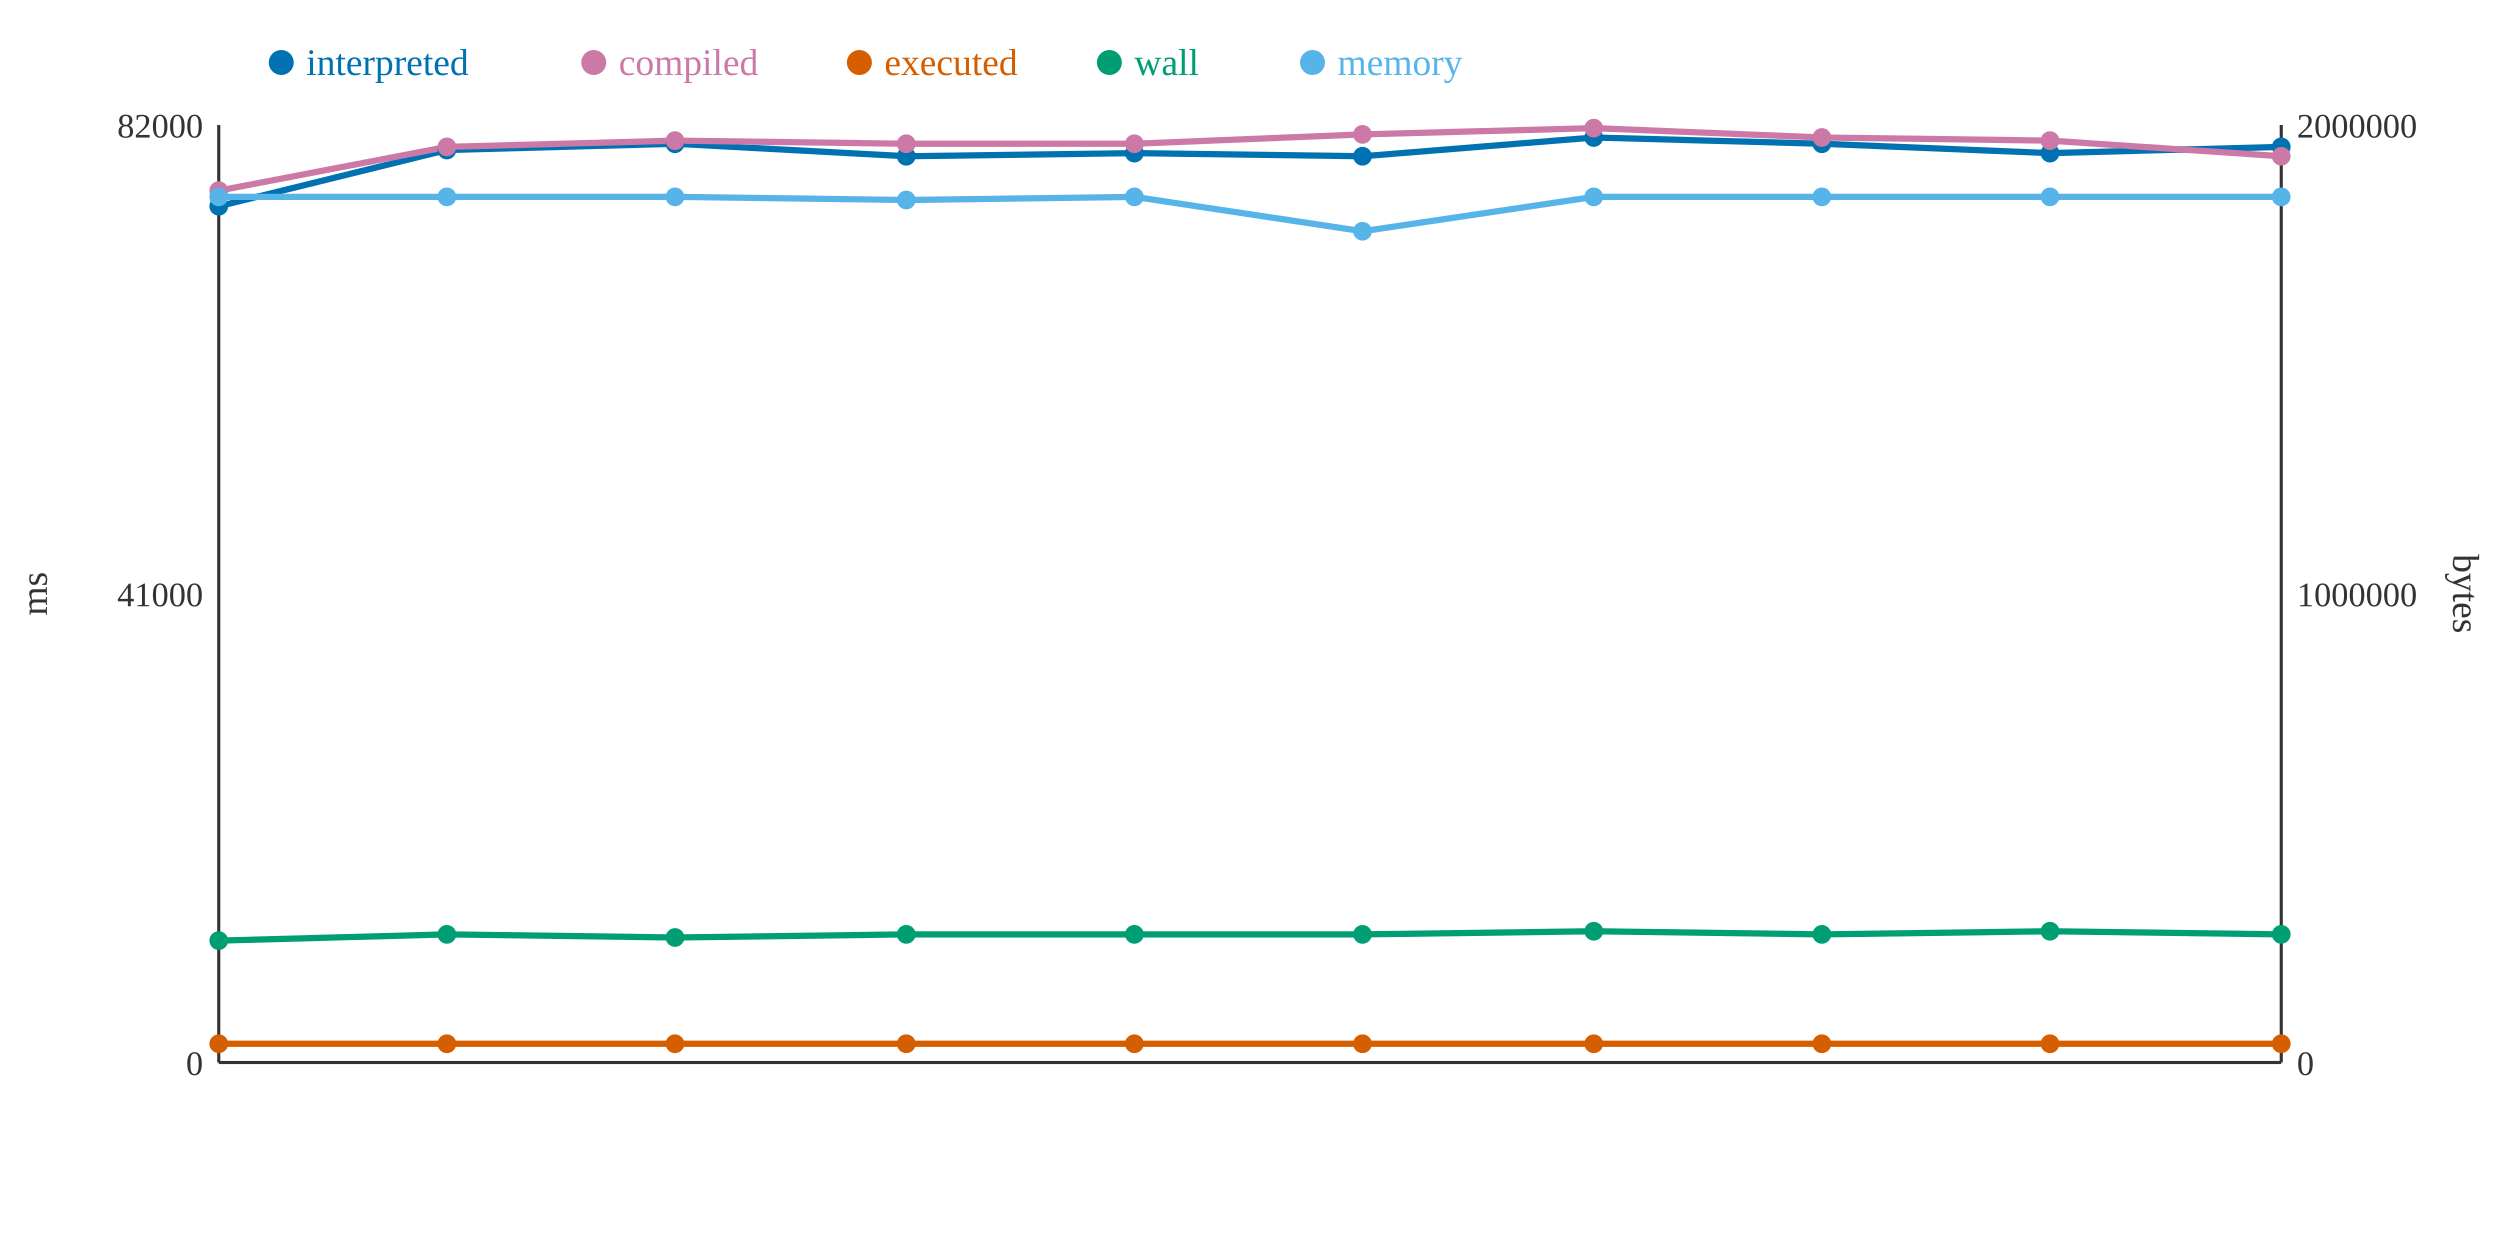
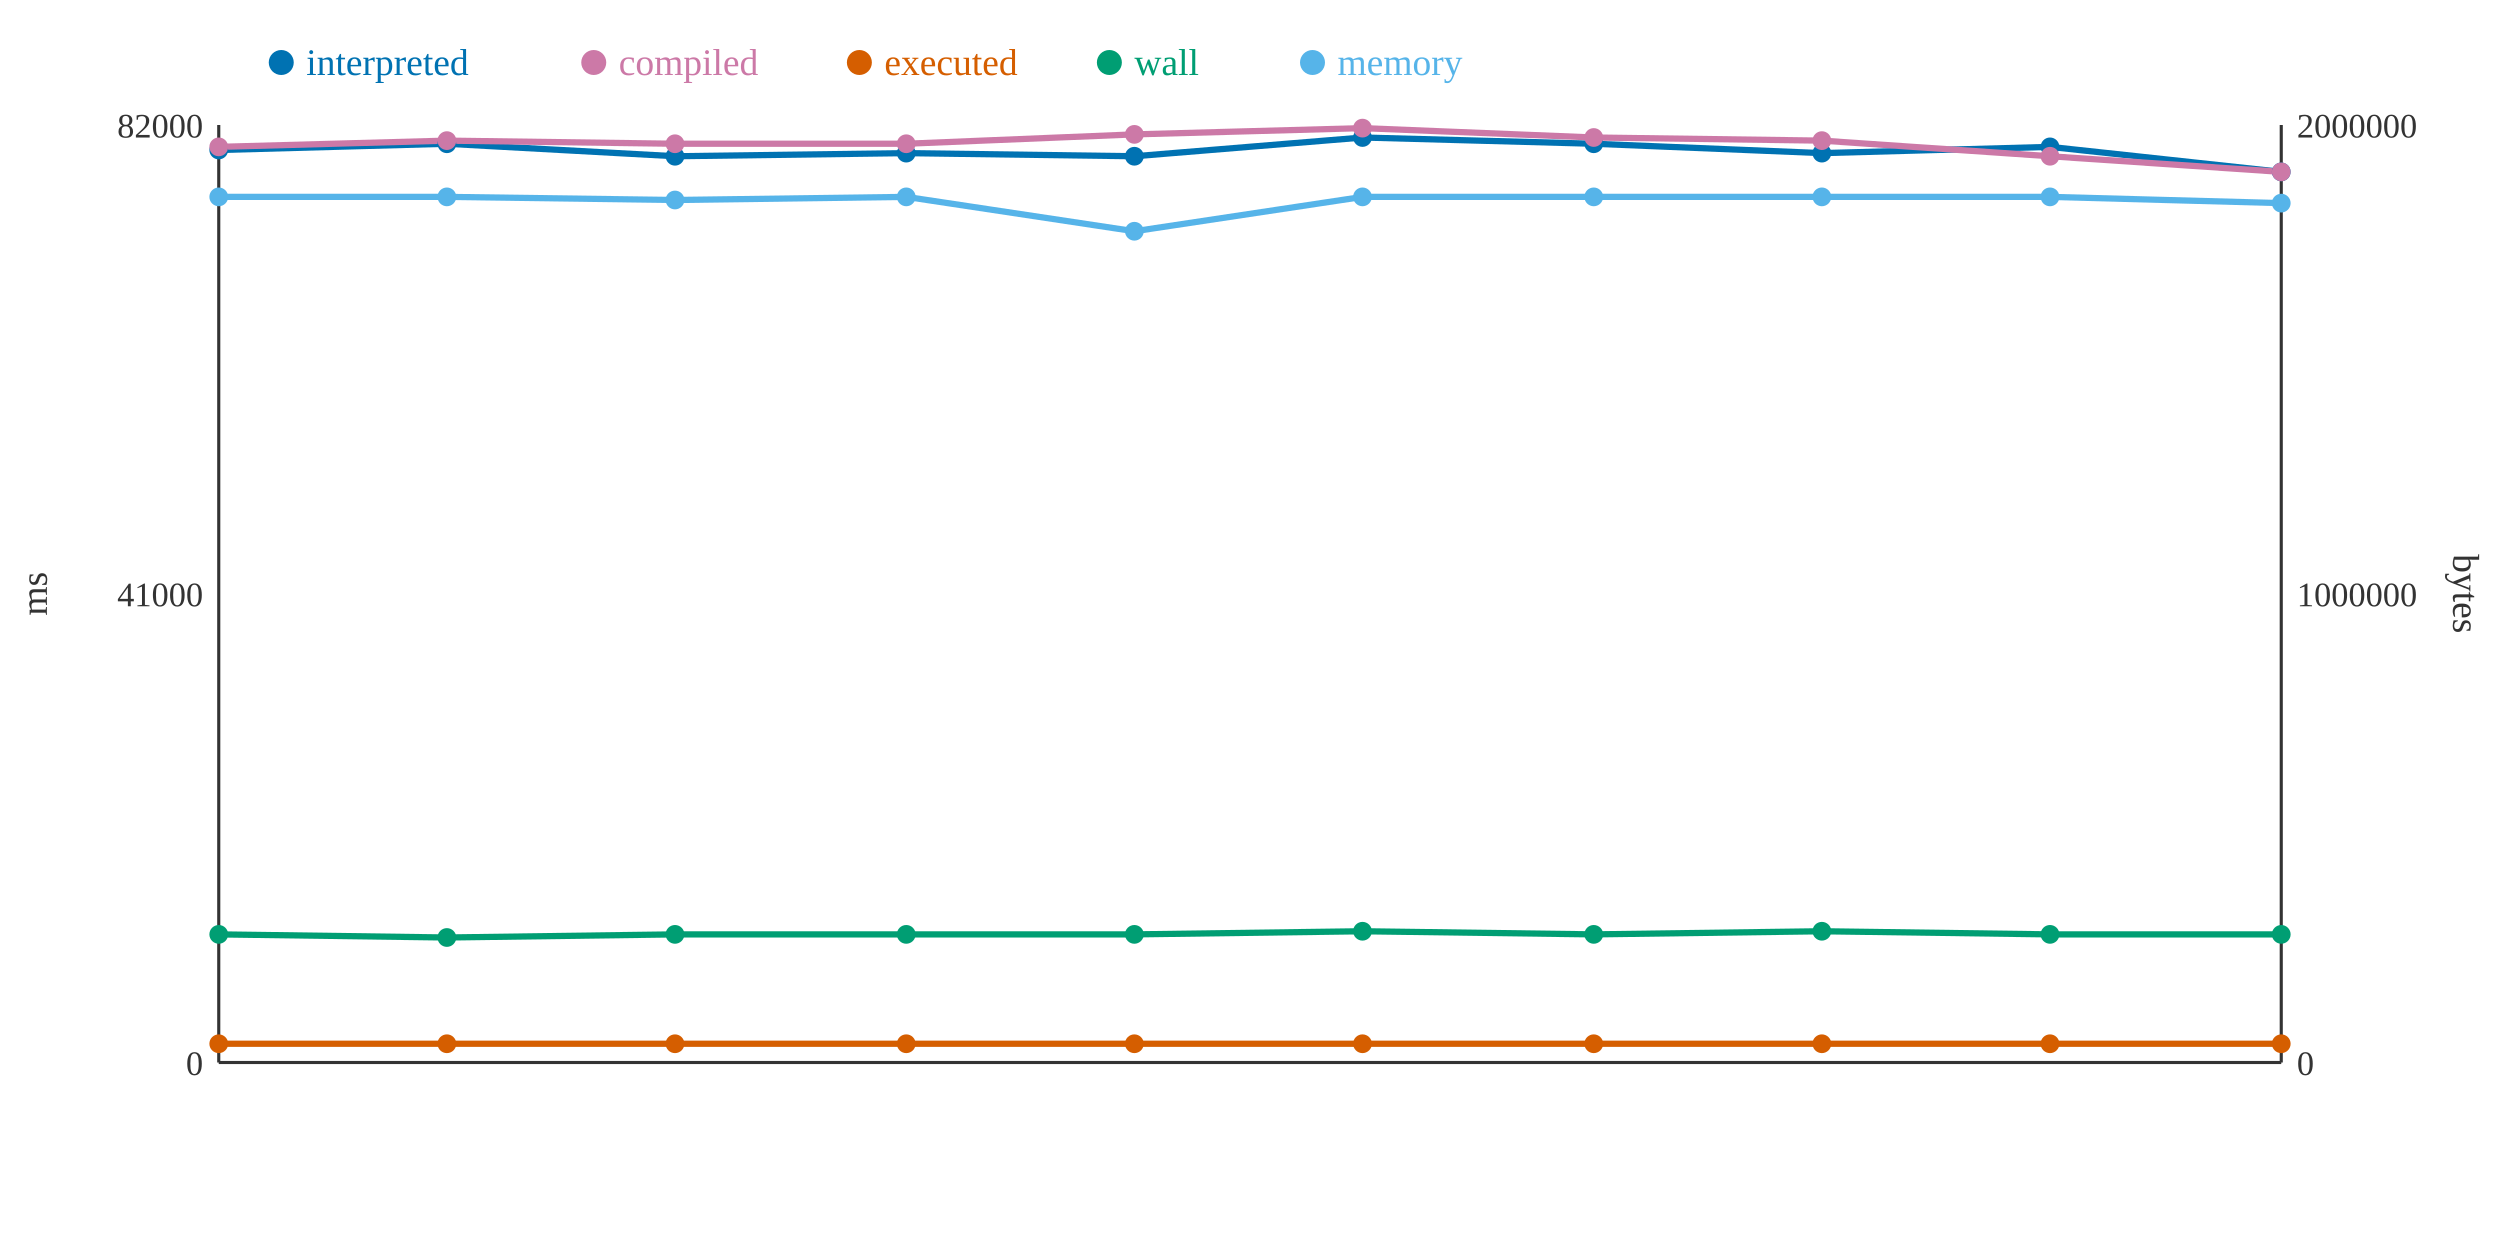
<svg xmlns="http://www.w3.org/2000/svg" width="800" height="400">
  <rect width="800" height="400" fill="white" />
  <line x1="70" y1="40" x2="70" y2="340" stroke="#333" stroke-width="1" />
  <line x1="70" y1="340" x2="730" y2="340" stroke="#333" stroke-width="1" />
  <line x1="730" y1="40" x2="730" y2="340" stroke="#333" stroke-width="1" />
  <text x="65" y="344" text-anchor="end" font-size="11" fill="#333">0</text>
  <text x="65" y="194" text-anchor="end" font-size="11" fill="#333">41000</text>
  <text x="65" y="44" text-anchor="end" font-size="11" fill="#333">82000</text>
  <text x="15" y="190" text-anchor="middle" font-size="12" fill="#333" transform="rotate(-90 15 190)">ms</text>
  <text x="735" y="344" text-anchor="start" font-size="11" fill="#333">0</text>
  <text x="735" y="194" text-anchor="start" font-size="11" fill="#333">1000000</text>
  <text x="735" y="44" text-anchor="start" font-size="11" fill="#333">2000000</text>
  <text x="785" y="190" text-anchor="middle" font-size="12" fill="#333" transform="rotate(90 785 190)">bytes</text>
-   <polyline points="70,66 143,48 216,46 290,50 363,49 436,50 510,44 583,46 656,49 730,47" fill="none" stroke="#0072B2" stroke-width="2" />
-   <polyline points="70,61 143,47 216,45 290,46 363,46 436,43 510,41 583,44 656,45 730,50" fill="none" stroke="#CC79A7" stroke-width="2" />
+   <polyline points="70,48 143,46 216,50 290,49 363,50 436,44 510,46 583,49 656,47 730,55" fill="none" stroke="#0072B2" stroke-width="2" />
+   <polyline points="70,47 143,45 216,46 290,46 363,43 436,41 510,44 583,45 656,50 730,55" fill="none" stroke="#CC79A7" stroke-width="2" />
  <polyline points="70,334 143,334 216,334 290,334 363,334 436,334 510,334 583,334 656,334 730,334" fill="none" stroke="#D55E00" stroke-width="2" />
-   <polyline points="70,301 143,299 216,300 290,299 363,299 436,299 510,298 583,299 656,298 730,299" fill="none" stroke="#009E73" stroke-width="2" />
-   <polyline points="70,63 143,63 216,63 290,64 363,63 436,74 510,63 583,63 656,63 730,63" fill="none" stroke="#56B4E9" stroke-width="2" />
-   <circle cx="70" cy="66" r="3" fill="#0072B2" />
-   <circle cx="70" cy="61" r="3" fill="#CC79A7" />
+   <polyline points="70,299 143,300 216,299 290,299 363,299 436,298 510,299 583,298 656,299 730,299" fill="none" stroke="#009E73" stroke-width="2" />
+   <polyline points="70,63 143,63 216,64 290,63 363,74 436,63 510,63 583,63 656,63 730,65" fill="none" stroke="#56B4E9" stroke-width="2" />
+   <circle cx="70" cy="48" r="3" fill="#0072B2" />
+   <circle cx="70" cy="47" r="3" fill="#CC79A7" />
  <circle cx="70" cy="334" r="3" fill="#D55E00" />
-   <circle cx="70" cy="301" r="3" fill="#009E73" />
+   <circle cx="70" cy="299" r="3" fill="#009E73" />
  <circle cx="70" cy="63" r="3" fill="#56B4E9" />
-   <circle cx="143" cy="48" r="3" fill="#0072B2" />
-   <circle cx="143" cy="47" r="3" fill="#CC79A7" />
+   <circle cx="143" cy="46" r="3" fill="#0072B2" />
+   <circle cx="143" cy="45" r="3" fill="#CC79A7" />
  <circle cx="143" cy="334" r="3" fill="#D55E00" />
-   <circle cx="143" cy="299" r="3" fill="#009E73" />
+   <circle cx="143" cy="300" r="3" fill="#009E73" />
  <circle cx="143" cy="63" r="3" fill="#56B4E9" />
-   <circle cx="216" cy="46" r="3" fill="#0072B2" />
-   <circle cx="216" cy="45" r="3" fill="#CC79A7" />
+   <circle cx="216" cy="50" r="3" fill="#0072B2" />
+   <circle cx="216" cy="46" r="3" fill="#CC79A7" />
  <circle cx="216" cy="334" r="3" fill="#D55E00" />
-   <circle cx="216" cy="300" r="3" fill="#009E73" />
-   <circle cx="216" cy="63" r="3" fill="#56B4E9" />
-   <circle cx="290" cy="50" r="3" fill="#0072B2" />
+   <circle cx="216" cy="299" r="3" fill="#009E73" />
+   <circle cx="216" cy="64" r="3" fill="#56B4E9" />
+   <circle cx="290" cy="49" r="3" fill="#0072B2" />
  <circle cx="290" cy="46" r="3" fill="#CC79A7" />
  <circle cx="290" cy="334" r="3" fill="#D55E00" />
  <circle cx="290" cy="299" r="3" fill="#009E73" />
-   <circle cx="290" cy="64" r="3" fill="#56B4E9" />
-   <circle cx="363" cy="49" r="3" fill="#0072B2" />
-   <circle cx="363" cy="46" r="3" fill="#CC79A7" />
+   <circle cx="290" cy="63" r="3" fill="#56B4E9" />
+   <circle cx="363" cy="50" r="3" fill="#0072B2" />
+   <circle cx="363" cy="43" r="3" fill="#CC79A7" />
  <circle cx="363" cy="334" r="3" fill="#D55E00" />
  <circle cx="363" cy="299" r="3" fill="#009E73" />
-   <circle cx="363" cy="63" r="3" fill="#56B4E9" />
-   <circle cx="436" cy="50" r="3" fill="#0072B2" />
-   <circle cx="436" cy="43" r="3" fill="#CC79A7" />
+   <circle cx="363" cy="74" r="3" fill="#56B4E9" />
+   <circle cx="436" cy="44" r="3" fill="#0072B2" />
+   <circle cx="436" cy="41" r="3" fill="#CC79A7" />
  <circle cx="436" cy="334" r="3" fill="#D55E00" />
-   <circle cx="436" cy="299" r="3" fill="#009E73" />
-   <circle cx="436" cy="74" r="3" fill="#56B4E9" />
-   <circle cx="510" cy="44" r="3" fill="#0072B2" />
-   <circle cx="510" cy="41" r="3" fill="#CC79A7" />
+   <circle cx="436" cy="298" r="3" fill="#009E73" />
+   <circle cx="436" cy="63" r="3" fill="#56B4E9" />
+   <circle cx="510" cy="46" r="3" fill="#0072B2" />
+   <circle cx="510" cy="44" r="3" fill="#CC79A7" />
  <circle cx="510" cy="334" r="3" fill="#D55E00" />
-   <circle cx="510" cy="298" r="3" fill="#009E73" />
+   <circle cx="510" cy="299" r="3" fill="#009E73" />
  <circle cx="510" cy="63" r="3" fill="#56B4E9" />
-   <circle cx="583" cy="46" r="3" fill="#0072B2" />
-   <circle cx="583" cy="44" r="3" fill="#CC79A7" />
+   <circle cx="583" cy="49" r="3" fill="#0072B2" />
+   <circle cx="583" cy="45" r="3" fill="#CC79A7" />
  <circle cx="583" cy="334" r="3" fill="#D55E00" />
-   <circle cx="583" cy="299" r="3" fill="#009E73" />
+   <circle cx="583" cy="298" r="3" fill="#009E73" />
  <circle cx="583" cy="63" r="3" fill="#56B4E9" />
-   <circle cx="656" cy="49" r="3" fill="#0072B2" />
-   <circle cx="656" cy="45" r="3" fill="#CC79A7" />
+   <circle cx="656" cy="47" r="3" fill="#0072B2" />
+   <circle cx="656" cy="50" r="3" fill="#CC79A7" />
  <circle cx="656" cy="334" r="3" fill="#D55E00" />
-   <circle cx="656" cy="298" r="3" fill="#009E73" />
+   <circle cx="656" cy="299" r="3" fill="#009E73" />
  <circle cx="656" cy="63" r="3" fill="#56B4E9" />
-   <circle cx="730" cy="47" r="3" fill="#0072B2" />
-   <circle cx="730" cy="50" r="3" fill="#CC79A7" />
+   <circle cx="730" cy="55" r="3" fill="#0072B2" />
+   <circle cx="730" cy="55" r="3" fill="#CC79A7" />
  <circle cx="730" cy="334" r="3" fill="#D55E00" />
  <circle cx="730" cy="299" r="3" fill="#009E73" />
-   <circle cx="730" cy="63" r="3" fill="#56B4E9" />
+   <circle cx="730" cy="65" r="3" fill="#56B4E9" />
  <circle cx="90" cy="20" r="4" fill="#0072B2" />
  <text x="98" y="24" text-anchor="start" font-size="12" fill="#0072B2">interpreted</text>
  <circle cx="190" cy="20" r="4" fill="#CC79A7" />
  <text x="198" y="24" text-anchor="start" font-size="12" fill="#CC79A7">compiled</text>
  <circle cx="275" cy="20" r="4" fill="#D55E00" />
  <text x="283" y="24" text-anchor="start" font-size="12" fill="#D55E00">executed</text>
  <circle cx="355" cy="20" r="4" fill="#009E73" />
  <text x="363" y="24" text-anchor="start" font-size="12" fill="#009E73">wall</text>
  <circle cx="420" cy="20" r="4" fill="#56B4E9" />
  <text x="428" y="24" text-anchor="start" font-size="12" fill="#56B4E9">memory</text>
</svg>
